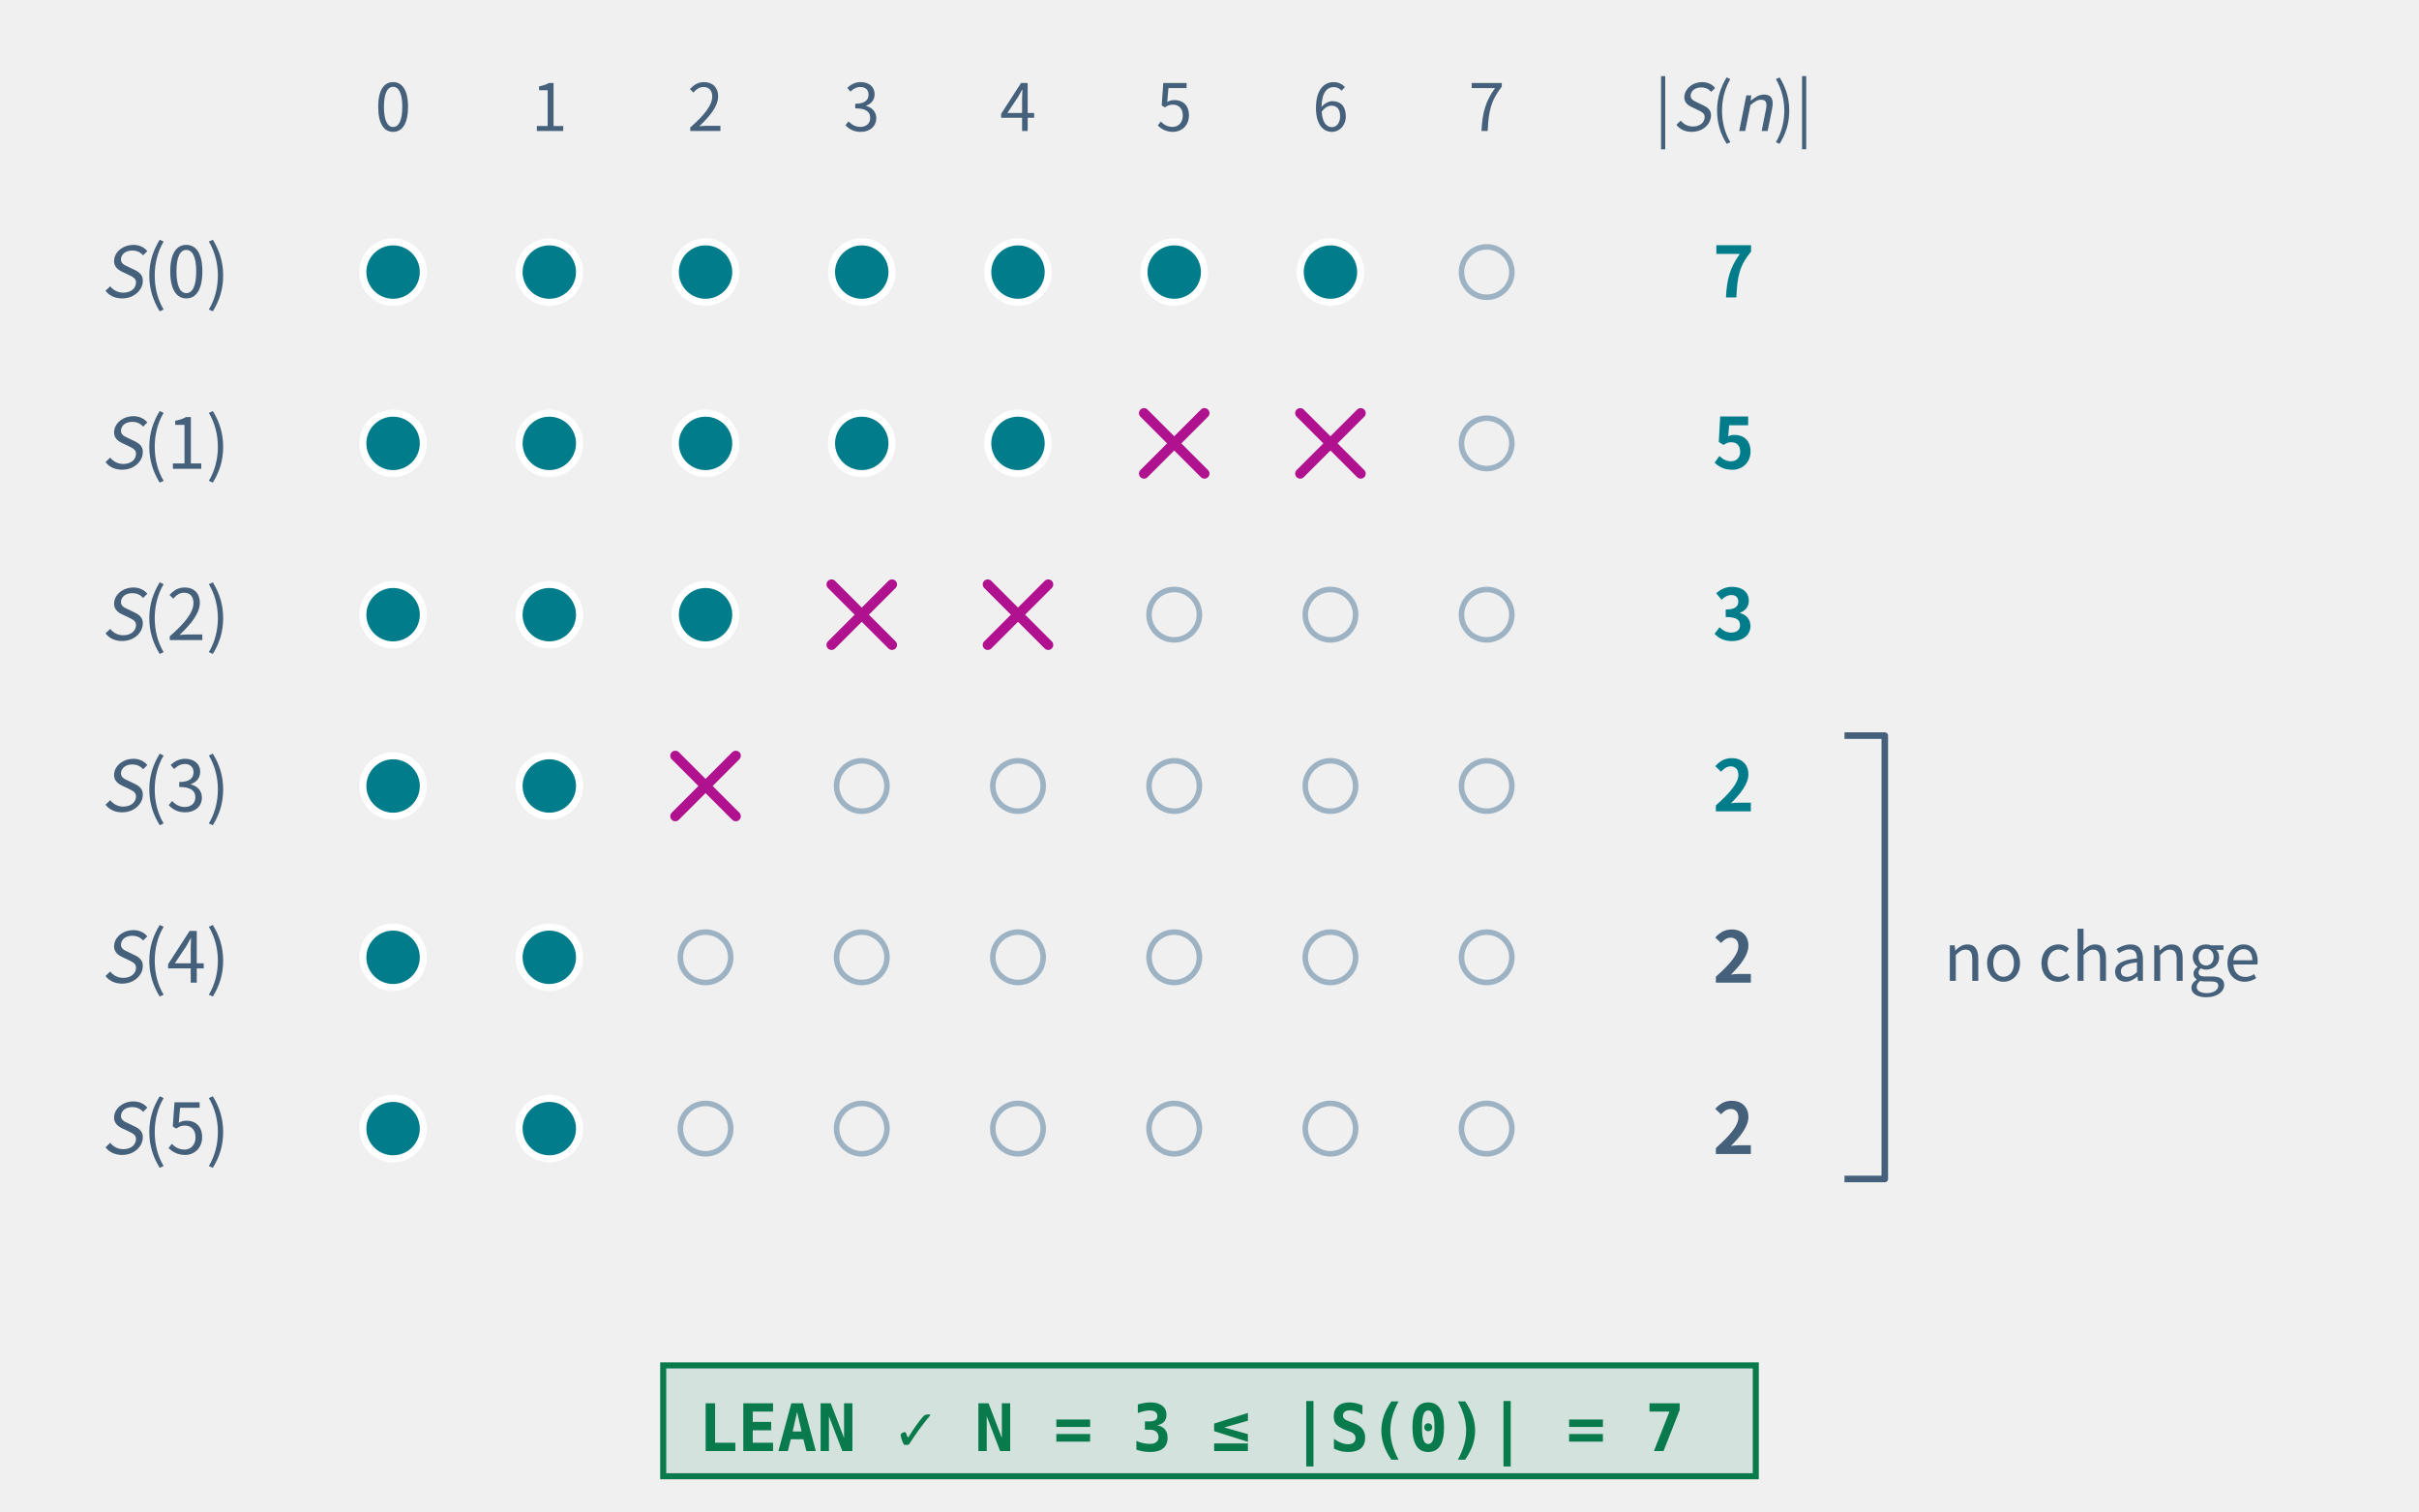
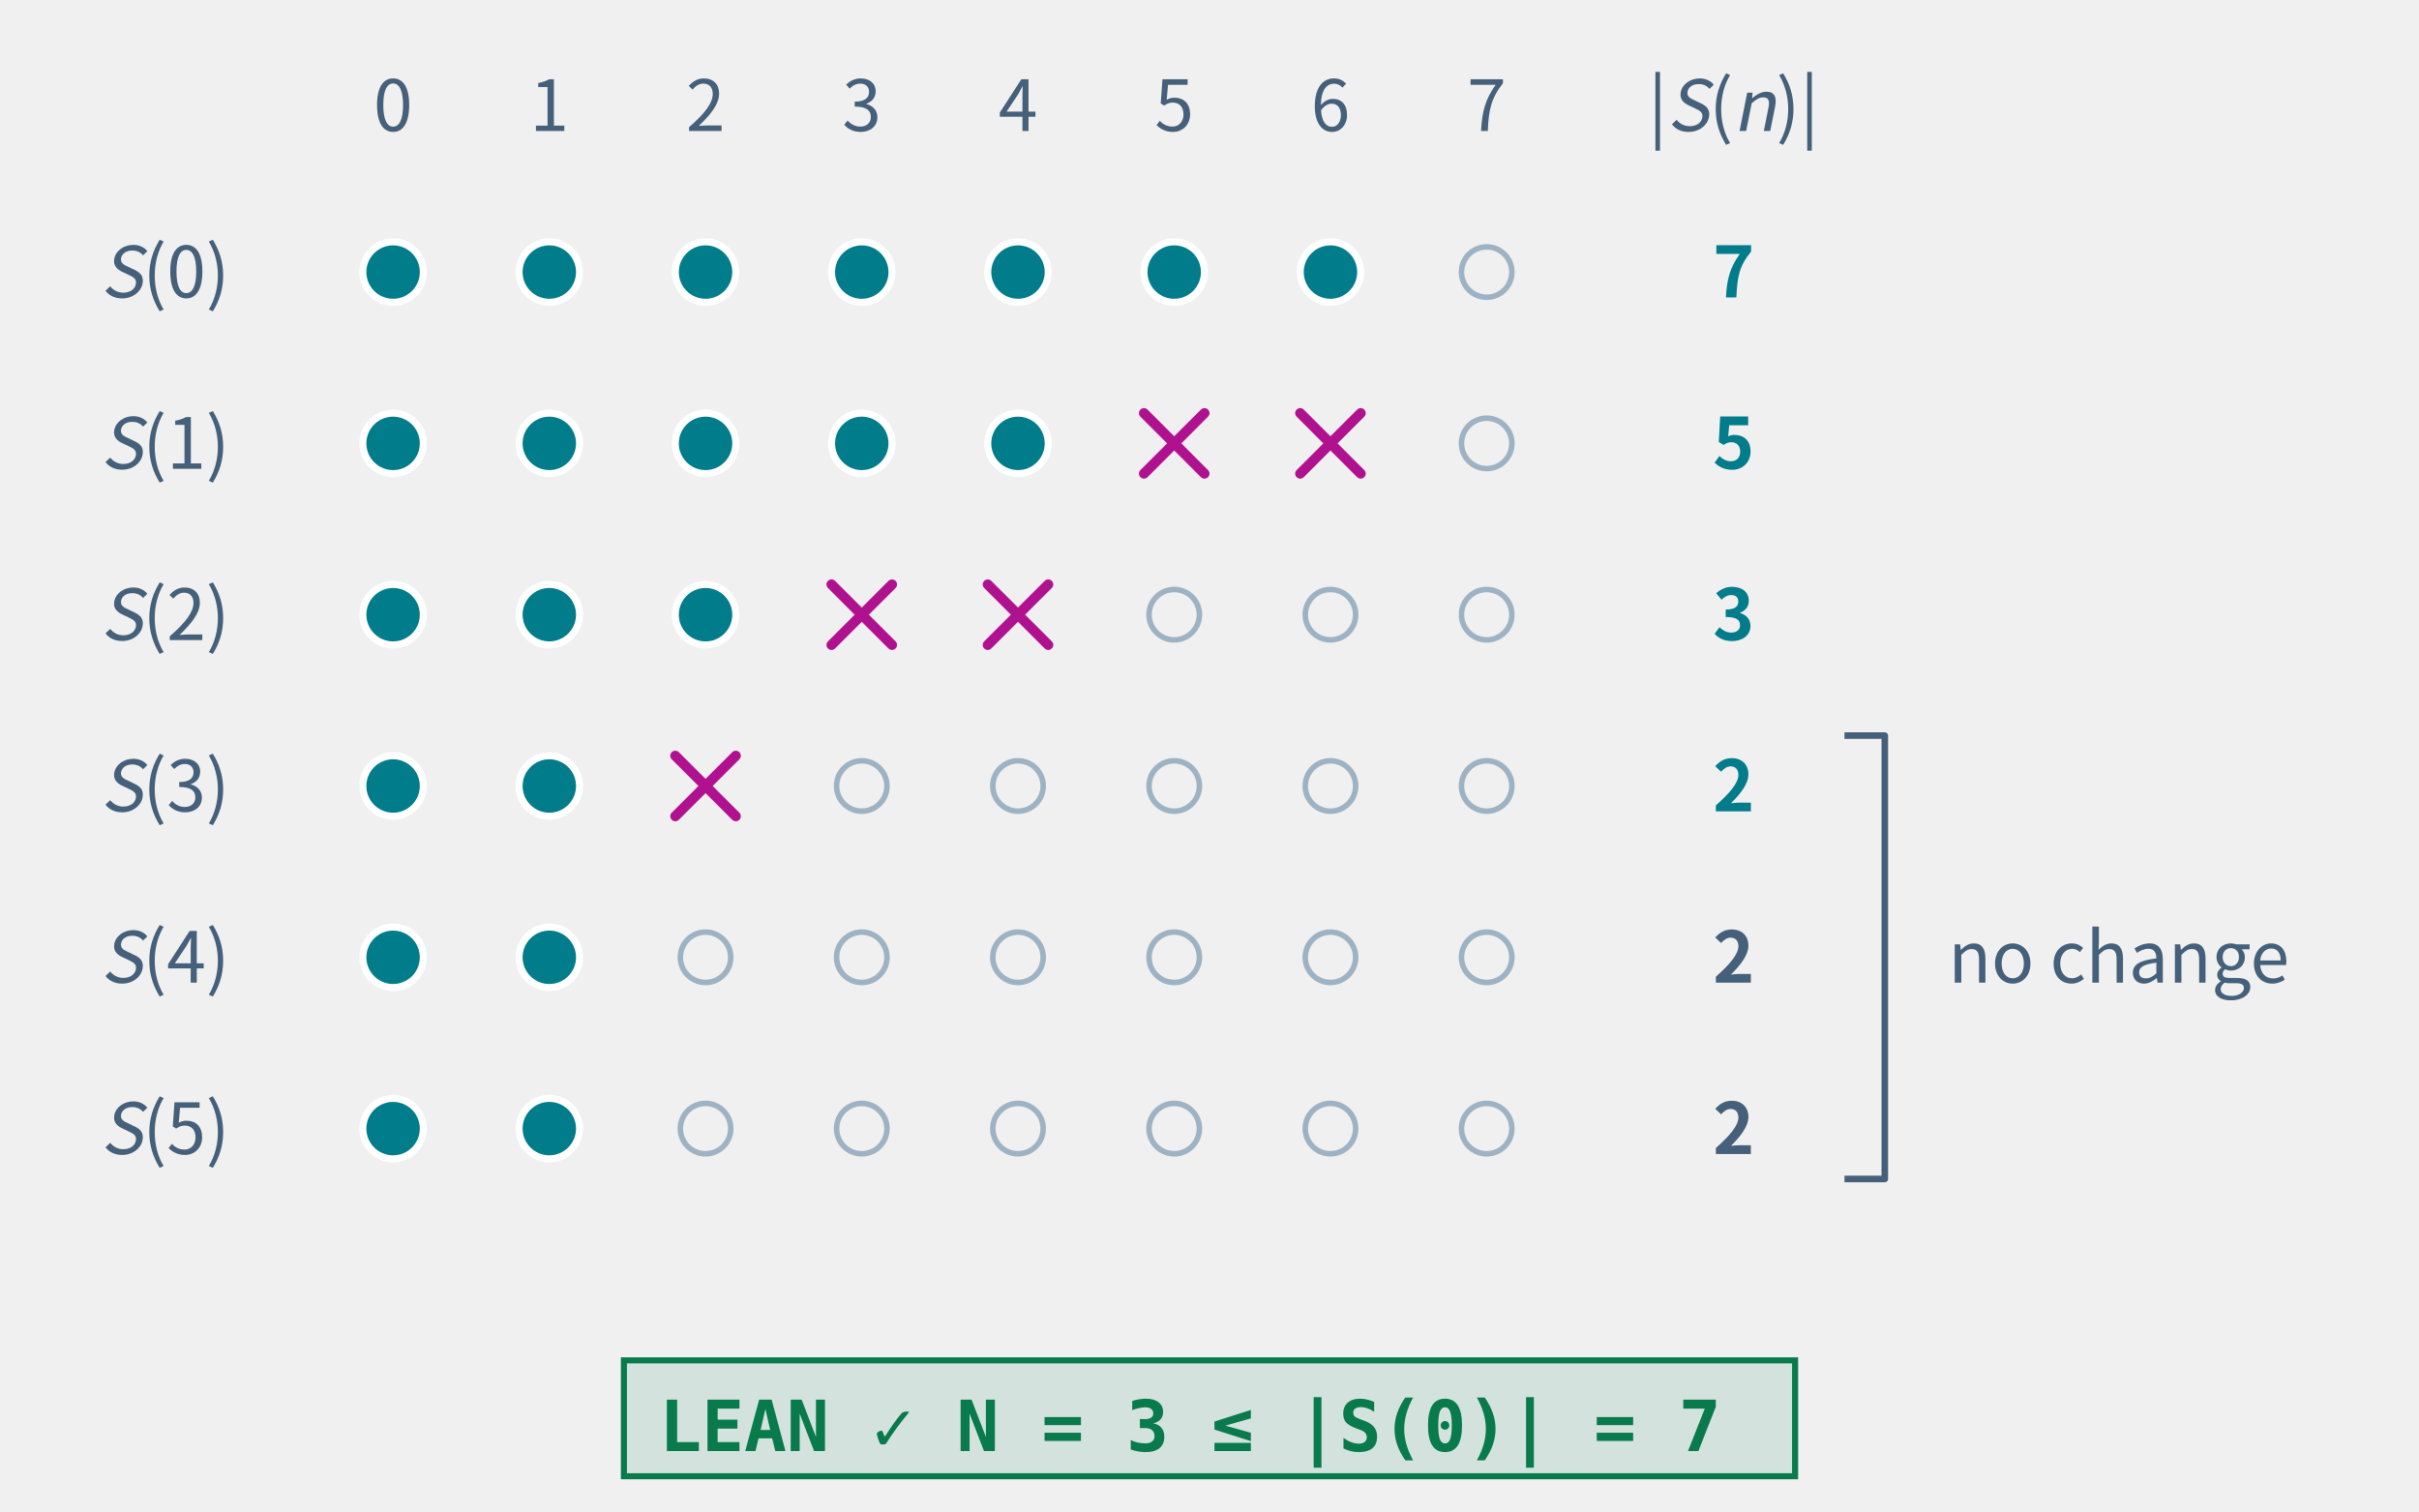
<svg xmlns="http://www.w3.org/2000/svg" class="tr-fig" data-tr-fig="coda-shrink-stop" data-lang="en" viewBox="0 0 480 300" width="480" height="300" font-family="'Noto Sans SC', 'Noto Sans CJK SC', 'Source Sans 3', 'PingFang SC', 'Microsoft YaHei', system-ui, sans-serif" role="img" aria-label="Six rows of dots, S(0) to S(5) from top to bottom, each with eight places 0 to 7. S(0) has 7 cyan dots; in each next row the dots removed by that step are magenta crosses: S(1) keeps 5, S(2) keeps 3, S(3) keeps 2, and the rows after it no longer change. A column on the right gives the sizes 7, 5, 3, 2, 2, 2; a bracket from row 3 to the last row reads “no change”, and a green box below reads N = 3 ≤ |S(0)| = 7.">
  <style>.ts-ink{stroke:#0b1622}.tf-ink{fill:#0b1622}.ts-dim{stroke:#45607a}.tf-dim{fill:#45607a}.ts-faint{stroke:#9db3c4}.tf-faint{fill:#9db3c4}.ts-edge{stroke:#b9d0dd}.tf-edge{fill:#b9d0dd}.ts-hot{stroke:#5f9bb5}.tf-hot{fill:#5f9bb5}.ts-bg{stroke:#ffffff}.tf-bg{fill:#ffffff}.ts-panel{stroke:#eef5f9}.tf-panel{fill:#eef5f9}.ts-sheet{stroke:#f7fbfd}.tf-sheet{fill:#f7fbfd}.ts-cyan{stroke:#007c8a}.tf-cyan{fill:#007c8a}.ts-magenta{stroke:#b0128f}.tf-magenta{fill:#b0128f}.ts-amber{stroke:#946200}.tf-amber{fill:#946200}.ts-violet{stroke:#5a45c8}.tf-violet{fill:#5a45c8}.ts-ok{stroke:#087a4c}.tf-ok{fill:#087a4c}.ts-warn{stroke:#c21f3a}.tf-warn{fill:#c21f3a}.ts-blue{stroke:#1d5fd0}.tf-blue{fill:#1d5fd0}.ts-orange{stroke:#b85410}.tf-orange{fill:#b85410}.ts-sigma{stroke:#28405a}.tf-sigma{fill:#28405a}@media (prefers-color-scheme:dark){.ts-ink{stroke:#d4efff}.tf-ink{fill:#d4efff}.ts-dim{stroke:#6f8ea5}.tf-dim{fill:#6f8ea5}.ts-faint{stroke:#34506a}.tf-faint{fill:#34506a}.ts-edge{stroke:#143049}.tf-edge{fill:#143049}.ts-hot{stroke:#1f5d7c}.tf-hot{fill:#1f5d7c}.ts-bg{stroke:#03060c}.tf-bg{fill:#03060c}.ts-panel{stroke:#07101b}.tf-panel{fill:#07101b}.ts-sheet{stroke:#050c16}.tf-sheet{fill:#050c16}.ts-cyan{stroke:#19f0ff}.tf-cyan{fill:#19f0ff}.ts-magenta{stroke:#ff2fd0}.tf-magenta{fill:#ff2fd0}.ts-amber{stroke:#ffc83d}.tf-amber{fill:#ffc83d}.ts-violet{stroke:#9d8cff}.tf-violet{fill:#9d8cff}.ts-ok{stroke:#46ffb2}.tf-ok{fill:#46ffb2}.ts-warn{stroke:#ff5064}.tf-warn{fill:#ff5064}.ts-blue{stroke:#2a7bff}.tf-blue{fill:#2a7bff}.ts-orange{stroke:#ff8a3c}.tf-orange{fill:#ff8a3c}.ts-sigma{stroke:#cfe3ff}.tf-sigma{fill:#cfe3ff}}</style>
-   <text class="tf-dim" x="78" y="26" font-size="13" text-anchor="middle">0</text>
-   <text class="tf-dim" x="109" y="26" font-size="13" text-anchor="middle">1</text>
-   <text class="tf-dim" x="140" y="26" font-size="13" text-anchor="middle">2</text>
-   <text class="tf-dim" x="171" y="26" font-size="13" text-anchor="middle">3</text>
-   <text class="tf-dim" x="202" y="26" font-size="13" text-anchor="middle">4</text>
-   <text class="tf-dim" x="233" y="26" font-size="13" text-anchor="middle">5</text>
-   <text class="tf-dim" x="264" y="26" font-size="13" text-anchor="middle">6</text>
-   <text class="tf-dim" x="295" y="26" font-size="13" text-anchor="middle">7</text>
-   <text class="tf-dim" x="344" y="26" font-size="13" text-anchor="middle">|<tspan font-style="italic">S</tspan>(<tspan font-style="italic">n</tspan>)|</text>
+   <text class="tf-dim" x="78" y="26" font-size="14" text-anchor="middle">0</text>
+   <text class="tf-dim" x="109" y="26" font-size="14" text-anchor="middle">1</text>
+   <text class="tf-dim" x="140" y="26" font-size="14" text-anchor="middle">2</text>
+   <text class="tf-dim" x="171" y="26" font-size="14" text-anchor="middle">3</text>
+   <text class="tf-dim" x="202" y="26" font-size="14" text-anchor="middle">4</text>
+   <text class="tf-dim" x="233" y="26" font-size="14" text-anchor="middle">5</text>
+   <text class="tf-dim" x="264" y="26" font-size="14" text-anchor="middle">6</text>
+   <text class="tf-dim" x="295" y="26" font-size="14" text-anchor="middle">7</text>
+   <text class="tf-dim" x="344" y="26" font-size="14" text-anchor="middle">|<tspan font-style="italic">S</tspan>(<tspan font-style="italic">n</tspan>)|</text>
  <text class="tf-dim" x="20" y="59.04" font-size="14">
    <tspan font-style="italic">S</tspan>(0)</text>
  <circle cx="78" cy="54" r="6" class="ts-bg tf-cyan" stroke-width="1.4" />
  <circle cx="109" cy="54" r="6" class="ts-bg tf-cyan" stroke-width="1.4" />
  <circle cx="140" cy="54" r="6" class="ts-bg tf-cyan" stroke-width="1.4" />
  <circle cx="171" cy="54" r="6" class="ts-bg tf-cyan" stroke-width="1.4" />
  <circle cx="202" cy="54" r="6" class="ts-bg tf-cyan" stroke-width="1.4" />
  <circle cx="233" cy="54" r="6" class="ts-bg tf-cyan" stroke-width="1.4" />
  <circle cx="264" cy="54" r="6" class="ts-bg tf-cyan" stroke-width="1.4" />
  <circle cx="295" cy="54" r="5" class="ts-faint" stroke-width="1.1" fill="none" />
  <text class="tf-cyan" x="344" y="59.04" font-size="14" text-anchor="middle" font-weight="600">7</text>
  <text class="tf-dim" x="20" y="93.04" font-size="14">
    <tspan font-style="italic">S</tspan>(1)</text>
  <circle cx="78" cy="88" r="6" class="ts-bg tf-cyan" stroke-width="1.4" />
  <circle cx="109" cy="88" r="6" class="ts-bg tf-cyan" stroke-width="1.4" />
  <circle cx="140" cy="88" r="6" class="ts-bg tf-cyan" stroke-width="1.4" />
  <circle cx="171" cy="88" r="6" class="ts-bg tf-cyan" stroke-width="1.4" />
  <circle cx="202" cy="88" r="6" class="ts-bg tf-cyan" stroke-width="1.4" />
  <line x1="227" y1="82" x2="239" y2="94" class="ts-magenta" stroke-width="2" stroke-linecap="round" fill="none" />
  <line x1="227" y1="94" x2="239" y2="82" class="ts-magenta" stroke-width="2" stroke-linecap="round" fill="none" />
  <line x1="258" y1="82" x2="270" y2="94" class="ts-magenta" stroke-width="2" stroke-linecap="round" fill="none" />
  <line x1="258" y1="94" x2="270" y2="82" class="ts-magenta" stroke-width="2" stroke-linecap="round" fill="none" />
  <circle cx="295" cy="88" r="5" class="ts-faint" stroke-width="1.1" fill="none" />
  <text class="tf-cyan" x="344" y="93.04" font-size="14" text-anchor="middle" font-weight="600">5</text>
  <text class="tf-dim" x="20" y="127.04" font-size="14">
    <tspan font-style="italic">S</tspan>(2)</text>
  <circle cx="78" cy="122" r="6" class="ts-bg tf-cyan" stroke-width="1.4" />
  <circle cx="109" cy="122" r="6" class="ts-bg tf-cyan" stroke-width="1.4" />
  <circle cx="140" cy="122" r="6" class="ts-bg tf-cyan" stroke-width="1.4" />
  <line x1="165" y1="116" x2="177" y2="128" class="ts-magenta" stroke-width="2" stroke-linecap="round" fill="none" />
  <line x1="165" y1="128" x2="177" y2="116" class="ts-magenta" stroke-width="2" stroke-linecap="round" fill="none" />
  <line x1="196" y1="116" x2="208" y2="128" class="ts-magenta" stroke-width="2" stroke-linecap="round" fill="none" />
  <line x1="196" y1="128" x2="208" y2="116" class="ts-magenta" stroke-width="2" stroke-linecap="round" fill="none" />
  <circle cx="233" cy="122" r="5" class="ts-faint" stroke-width="1.1" fill="none" />
  <circle cx="264" cy="122" r="5" class="ts-faint" stroke-width="1.1" fill="none" />
  <circle cx="295" cy="122" r="5" class="ts-faint" stroke-width="1.1" fill="none" />
  <text class="tf-cyan" x="344" y="127.04" font-size="14" text-anchor="middle" font-weight="600">3</text>
  <text class="tf-dim" x="20" y="161.04" font-size="14">
    <tspan font-style="italic">S</tspan>(3)</text>
  <circle cx="78" cy="156" r="6" class="ts-bg tf-cyan" stroke-width="1.4" />
  <circle cx="109" cy="156" r="6" class="ts-bg tf-cyan" stroke-width="1.4" />
  <line x1="134" y1="150" x2="146" y2="162" class="ts-magenta" stroke-width="2" stroke-linecap="round" fill="none" />
  <line x1="134" y1="162" x2="146" y2="150" class="ts-magenta" stroke-width="2" stroke-linecap="round" fill="none" />
  <circle cx="171" cy="156" r="5" class="ts-faint" stroke-width="1.1" fill="none" />
  <circle cx="202" cy="156" r="5" class="ts-faint" stroke-width="1.1" fill="none" />
  <circle cx="233" cy="156" r="5" class="ts-faint" stroke-width="1.1" fill="none" />
  <circle cx="264" cy="156" r="5" class="ts-faint" stroke-width="1.1" fill="none" />
  <circle cx="295" cy="156" r="5" class="ts-faint" stroke-width="1.1" fill="none" />
  <text class="tf-cyan" x="344" y="161.04" font-size="14" text-anchor="middle" font-weight="600">2</text>
  <text class="tf-dim" x="20" y="195.04" font-size="14">
    <tspan font-style="italic">S</tspan>(4)</text>
  <circle cx="78" cy="190" r="6" class="ts-bg tf-cyan" stroke-width="1.4" />
  <circle cx="109" cy="190" r="6" class="ts-bg tf-cyan" stroke-width="1.4" />
  <circle cx="140" cy="190" r="5" class="ts-faint" stroke-width="1.1" fill="none" />
  <circle cx="171" cy="190" r="5" class="ts-faint" stroke-width="1.1" fill="none" />
  <circle cx="202" cy="190" r="5" class="ts-faint" stroke-width="1.1" fill="none" />
  <circle cx="233" cy="190" r="5" class="ts-faint" stroke-width="1.1" fill="none" />
  <circle cx="264" cy="190" r="5" class="ts-faint" stroke-width="1.1" fill="none" />
  <circle cx="295" cy="190" r="5" class="ts-faint" stroke-width="1.1" fill="none" />
  <text class="tf-dim" x="344" y="195.04" font-size="14" text-anchor="middle" font-weight="600">2</text>
  <text class="tf-dim" x="20" y="229.04" font-size="14">
    <tspan font-style="italic">S</tspan>(5)</text>
  <circle cx="78" cy="224" r="6" class="ts-bg tf-cyan" stroke-width="1.4" />
  <circle cx="109" cy="224" r="6" class="ts-bg tf-cyan" stroke-width="1.4" />
  <circle cx="140" cy="224" r="5" class="ts-faint" stroke-width="1.1" fill="none" />
  <circle cx="171" cy="224" r="5" class="ts-faint" stroke-width="1.1" fill="none" />
  <circle cx="202" cy="224" r="5" class="ts-faint" stroke-width="1.1" fill="none" />
  <circle cx="233" cy="224" r="5" class="ts-faint" stroke-width="1.1" fill="none" />
  <circle cx="264" cy="224" r="5" class="ts-faint" stroke-width="1.1" fill="none" />
  <circle cx="295" cy="224" r="5" class="ts-faint" stroke-width="1.1" fill="none" />
  <text class="tf-dim" x="344" y="229.04" font-size="14" text-anchor="middle" font-weight="600">2</text>
  <path d="M366 146 L374 146 L374 234 L366 234" class="ts-dim" stroke-width="1.3" stroke-linejoin="round" fill="none" />
-   <text class="tf-dim" x="385.7" y="194.68" font-size="13">no change</text>
-   <rect x="131.6" y="271" width="216.8" height="22" class="ts-ok tf-ok" stroke-width="1.2" fill-opacity="0.12" />
-   <text class="tf-ok tr-fig-mono" x="138.6" y="288" font-size="13" font-family="'JetBrains Mono', 'DejaVu Sans Mono', ui-monospace, Menlo, Consolas, monospace" font-weight="600">LEAN ✓  N = 3 ≤ |S(0)| = 7</text>
+   <text class="tf-dim" x="386.6" y="195.04" font-size="14">no change</text>
+   <rect x="123.8" y="270" width="232.4" height="23" class="ts-ok tf-ok" stroke-width="1.2" fill-opacity="0.12" />
+   <text class="tf-ok tr-fig-mono" x="130.8" y="288" font-size="14" font-family="'JetBrains Mono', 'DejaVu Sans Mono', ui-monospace, Menlo, Consolas, monospace" font-weight="600">LEAN ✓  N = 3 ≤ |S(0)| = 7</text>
</svg>
